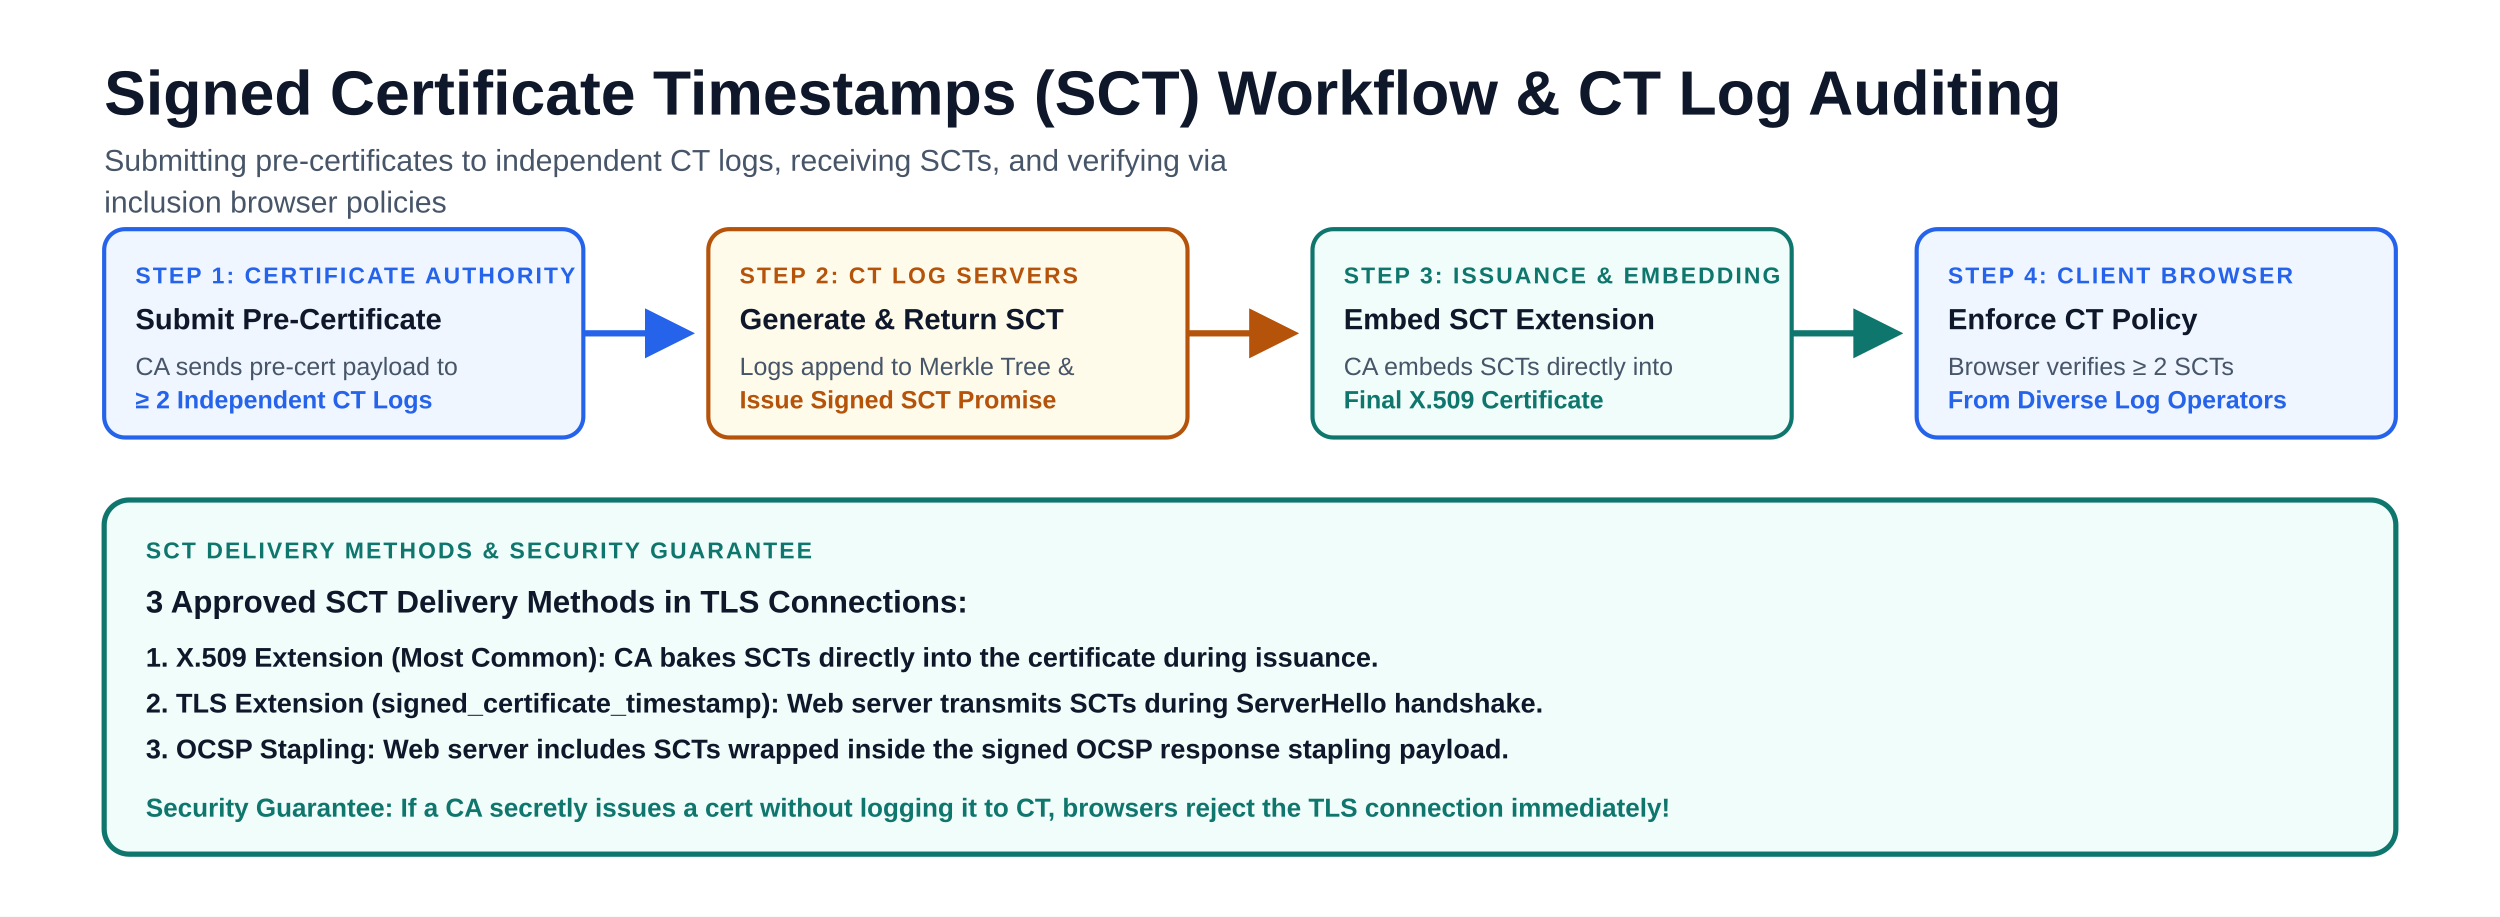
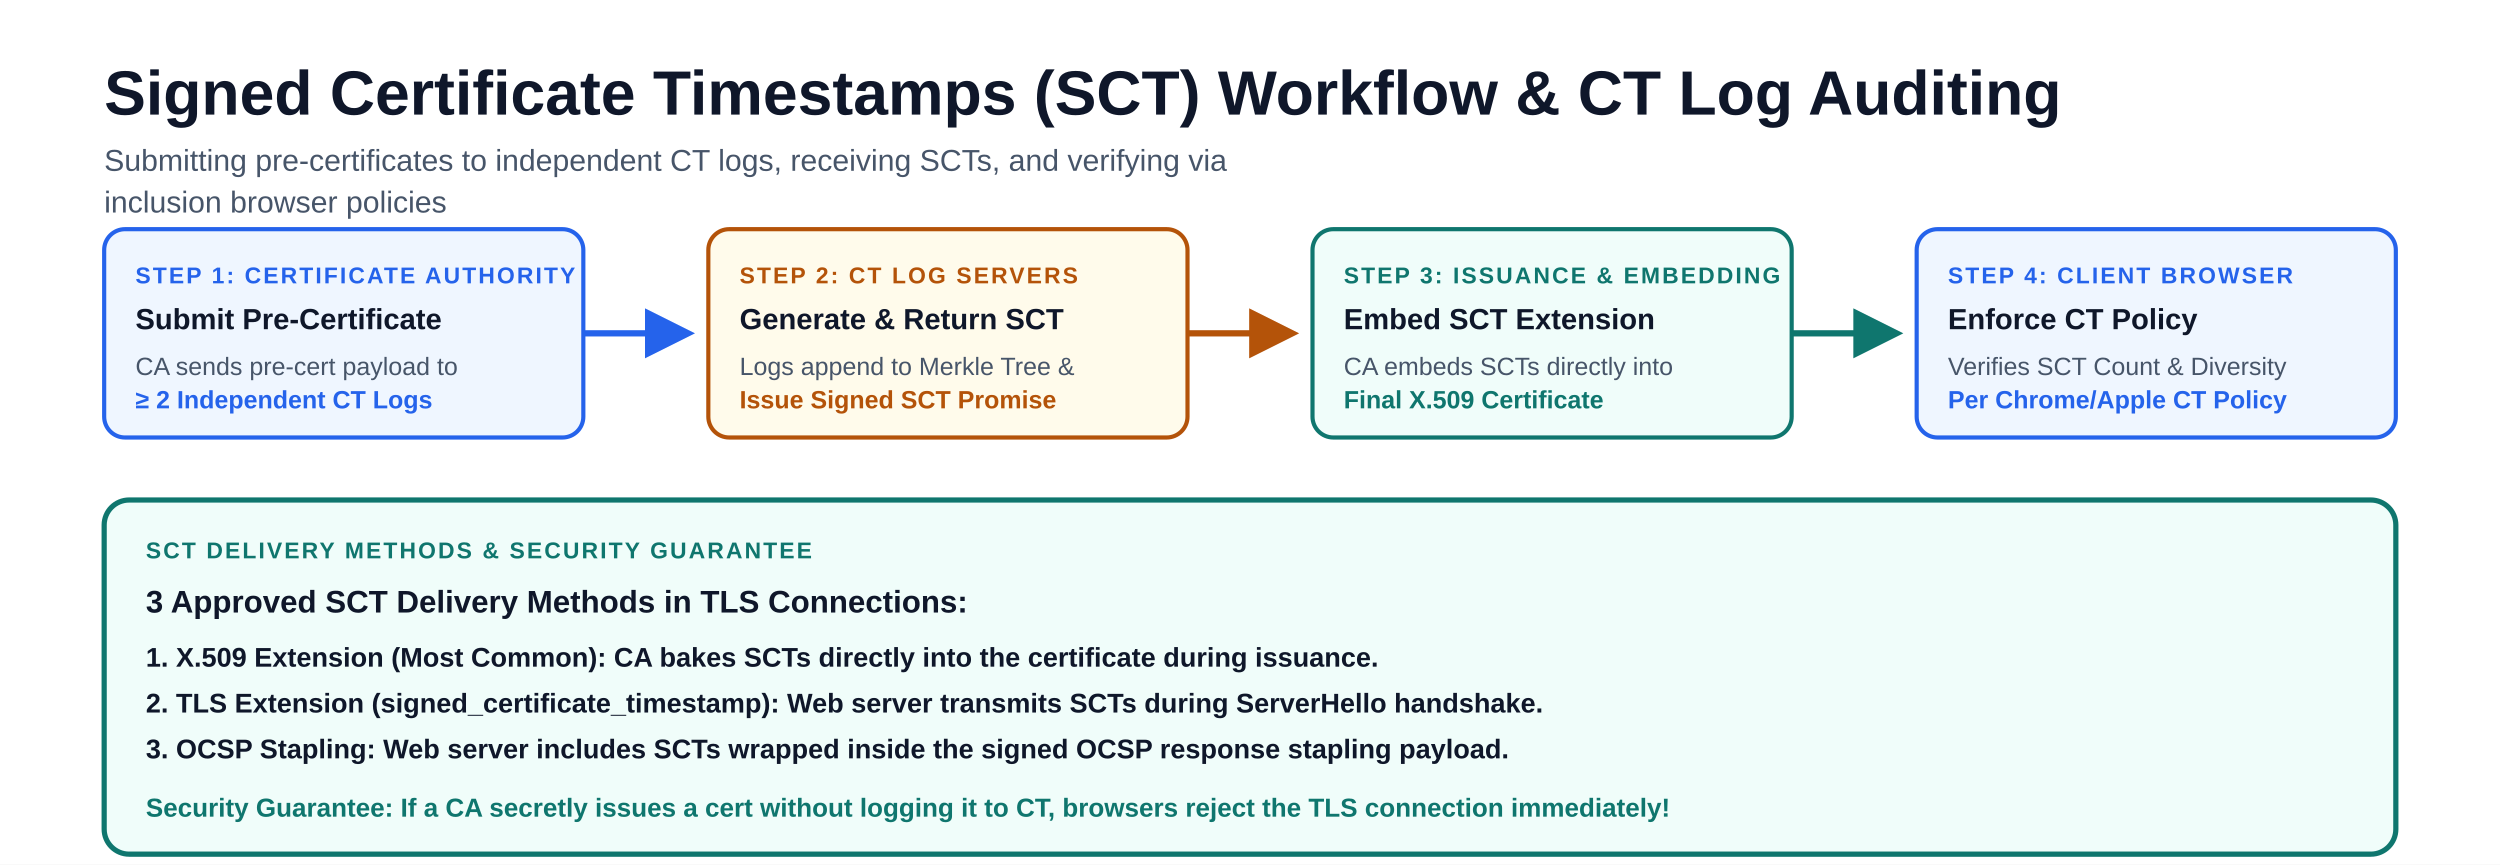
- <svg xmlns="http://www.w3.org/2000/svg" viewBox="0 0 1200 440" font-family="-apple-system, BlinkMacSystemFont, 'Segoe UI', Arial, sans-serif" role="img" aria-labelledby="title description">
-   <rect width="1200" height="440" fill="#ffffff" />
+ <svg xmlns="http://www.w3.org/2000/svg" viewBox="0 0 1200 415" font-family="-apple-system, BlinkMacSystemFont, 'Segoe UI', Arial, sans-serif" role="img" aria-labelledby="title description">
+   <rect width="1200" height="415" fill="#ffffff" />
  <defs>
    <marker id="arrow" viewBox="0 0 10 10" refX="8.5" refY="5" markerWidth="8" markerHeight="8" orient="auto">
      <path d="M0 0 L10 5 L0 10Z" fill="#94a3b8" />
    </marker>
    <marker id="arrow-reverse" viewBox="0 0 10 10" refX="1.5" refY="5" markerWidth="8" markerHeight="8" orient="auto">
      <path d="M10 0 L0 5 L10 10Z" fill="#94a3b8" />
    </marker>
    <marker id="arrow-blue" viewBox="0 0 10 10" refX="8.5" refY="5" markerWidth="8" markerHeight="8" orient="auto">
      <path d="M0 0 L10 5 L0 10Z" fill="#2563eb" />
    </marker>
    <marker id="arrow-teal" viewBox="0 0 10 10" refX="8.5" refY="5" markerWidth="8" markerHeight="8" orient="auto">
      <path d="M0 0 L10 5 L0 10Z" fill="#0f766e" />
    </marker>
    <marker id="arrow-amber" viewBox="0 0 10 10" refX="8.5" refY="5" markerWidth="8" markerHeight="8" orient="auto">
      <path d="M0 0 L10 5 L0 10Z" fill="#b45309" />
    </marker>
    <marker id="arrow-violet" viewBox="0 0 10 10" refX="8.5" refY="5" markerWidth="8" markerHeight="8" orient="auto">
      <path d="M0 0 L10 5 L0 10Z" fill="#7c3aed" />
    </marker>
    <marker id="arrow-red" viewBox="0 0 10 10" refX="8.5" refY="5" markerWidth="8" markerHeight="8" orient="auto">
      <path d="M0 0 L10 5 L0 10Z" fill="#b91c1c" />
    </marker>
  </defs>
  <text x="50" y="55" font-size="30" font-weight="850" fill="#0f172a">Signed Certificate Timestamps (SCT) Workflow &amp; CT Log Auditing</text>
  <text x="50" y="82" font-size="14.5" fill="#475569">Submitting pre-certificates to independent CT logs, receiving SCTs, and verifying via</text>
  <text x="50" y="102" font-size="14.5" fill="#475569">inclusion browser policies</text>
  <g>
    <rect x="50" y="110" width="230" height="100" rx="10" fill="#eff6ff" stroke="#2563eb" stroke-width="2" />
    <text x="65" y="136" font-size="11" font-weight="900" letter-spacing="1" fill="#2563eb">STEP 1: CERTIFICATE AUTHORITY</text>
    <text x="65" y="158" font-size="14" font-weight="800" fill="#0f172a">Submit Pre-Certificate</text>
    <text x="65" y="180" font-size="12" font-weight="500" fill="#475569">CA sends pre-cert payload to</text>
    <text x="65" y="196" font-size="12" font-weight="600" fill="#2563eb">≥ 2 Independent CT Logs</text>
    <path d="M 280 160 L 330 160" fill="none" stroke="#2563eb" stroke-width="3" marker-end="url(#arrow-blue)" />
    <rect x="340" y="110" width="230" height="100" rx="10" fill="#fffbeb" stroke="#b45309" stroke-width="2" />
    <text x="355" y="136" font-size="11" font-weight="900" letter-spacing="1" fill="#b45309">STEP 2: CT LOG SERVERS</text>
    <text x="355" y="158" font-size="14" font-weight="800" fill="#0f172a">Generate &amp; Return SCT</text>
    <text x="355" y="180" font-size="12" font-weight="500" fill="#475569">Logs append to Merkle Tree &amp;</text>
    <text x="355" y="196" font-size="12" font-weight="600" fill="#b45309">Issue Signed SCT Promise</text>
    <path d="M 570 160 L 620 160" fill="none" stroke="#b45309" stroke-width="3" marker-end="url(#arrow-amber)" />
    <rect x="630" y="110" width="230" height="100" rx="10" fill="#f0fdfa" stroke="#0f766e" stroke-width="2" />
    <text x="645" y="136" font-size="11" font-weight="900" letter-spacing="1" fill="#0f766e">STEP 3: ISSUANCE &amp; EMBEDDING</text>
    <text x="645" y="158" font-size="14" font-weight="800" fill="#0f172a">Embed SCT Extension</text>
    <text x="645" y="180" font-size="12" font-weight="500" fill="#475569">CA embeds SCTs directly into</text>
    <text x="645" y="196" font-size="12" font-weight="600" fill="#0f766e">Final X.509 Certificate</text>
    <path d="M 860 160 L 910 160" fill="none" stroke="#0f766e" stroke-width="3" marker-end="url(#arrow-teal)" />
    <rect x="920" y="110" width="230" height="100" rx="10" fill="#eff6ff" stroke="#2563eb" stroke-width="2" />
    <text x="935" y="136" font-size="11" font-weight="900" letter-spacing="1" fill="#2563eb">STEP 4: CLIENT BROWSER</text>
    <text x="935" y="158" font-size="14" font-weight="800" fill="#0f172a">Enforce CT Policy</text>
-     <text x="935" y="180" font-size="12" font-weight="500" fill="#475569">Browser verifies ≥ 2 SCTs</text>
-     <text x="935" y="196" font-size="12" font-weight="700" fill="#2563eb">From Diverse Log Operators</text>
+     <text x="935" y="180" font-size="12" font-weight="500" fill="#475569">Verifies SCT Count &amp; Diversity</text>
+     <text x="935" y="196" font-size="12" font-weight="700" fill="#2563eb">Per Chrome/Apple CT Policy</text>
    <rect x="50" y="240" width="1100" height="170" rx="12" fill="#f0fdfa" stroke="#0f766e" stroke-width="2.5" />
    <text x="70" y="268" font-size="11" font-weight="900" letter-spacing="1" fill="#0f766e">SCT DELIVERY METHODS &amp; SECURITY GUARANTEE</text>
    <text x="70" y="294" font-size="15" font-weight="800" fill="#0f172a">3 Approved SCT Delivery Methods in TLS Connections:</text>
    <text x="70" y="320" font-size="13" font-weight="600" fill="#0f172a">1. X.509 Extension (Most Common): CA bakes SCTs directly into the certificate during issuance.</text>
    <text x="70" y="342" font-size="13" font-weight="600" fill="#0f172a">2. TLS Extension (signed_certificate_timestamp): Web server transmits SCTs during ServerHello handshake.</text>
    <text x="70" y="364" font-size="13" font-weight="600" fill="#0f172a">3. OCSP Stapling: Web server includes SCTs wrapped inside the signed OCSP response stapling payload.</text>
    <text x="70" y="392" font-size="12.5" font-weight="700" fill="#0f766e">Security Guarantee: If a CA secretly issues a cert without logging it to CT, browsers reject the TLS connection immediately!</text>
  </g>
</svg>
